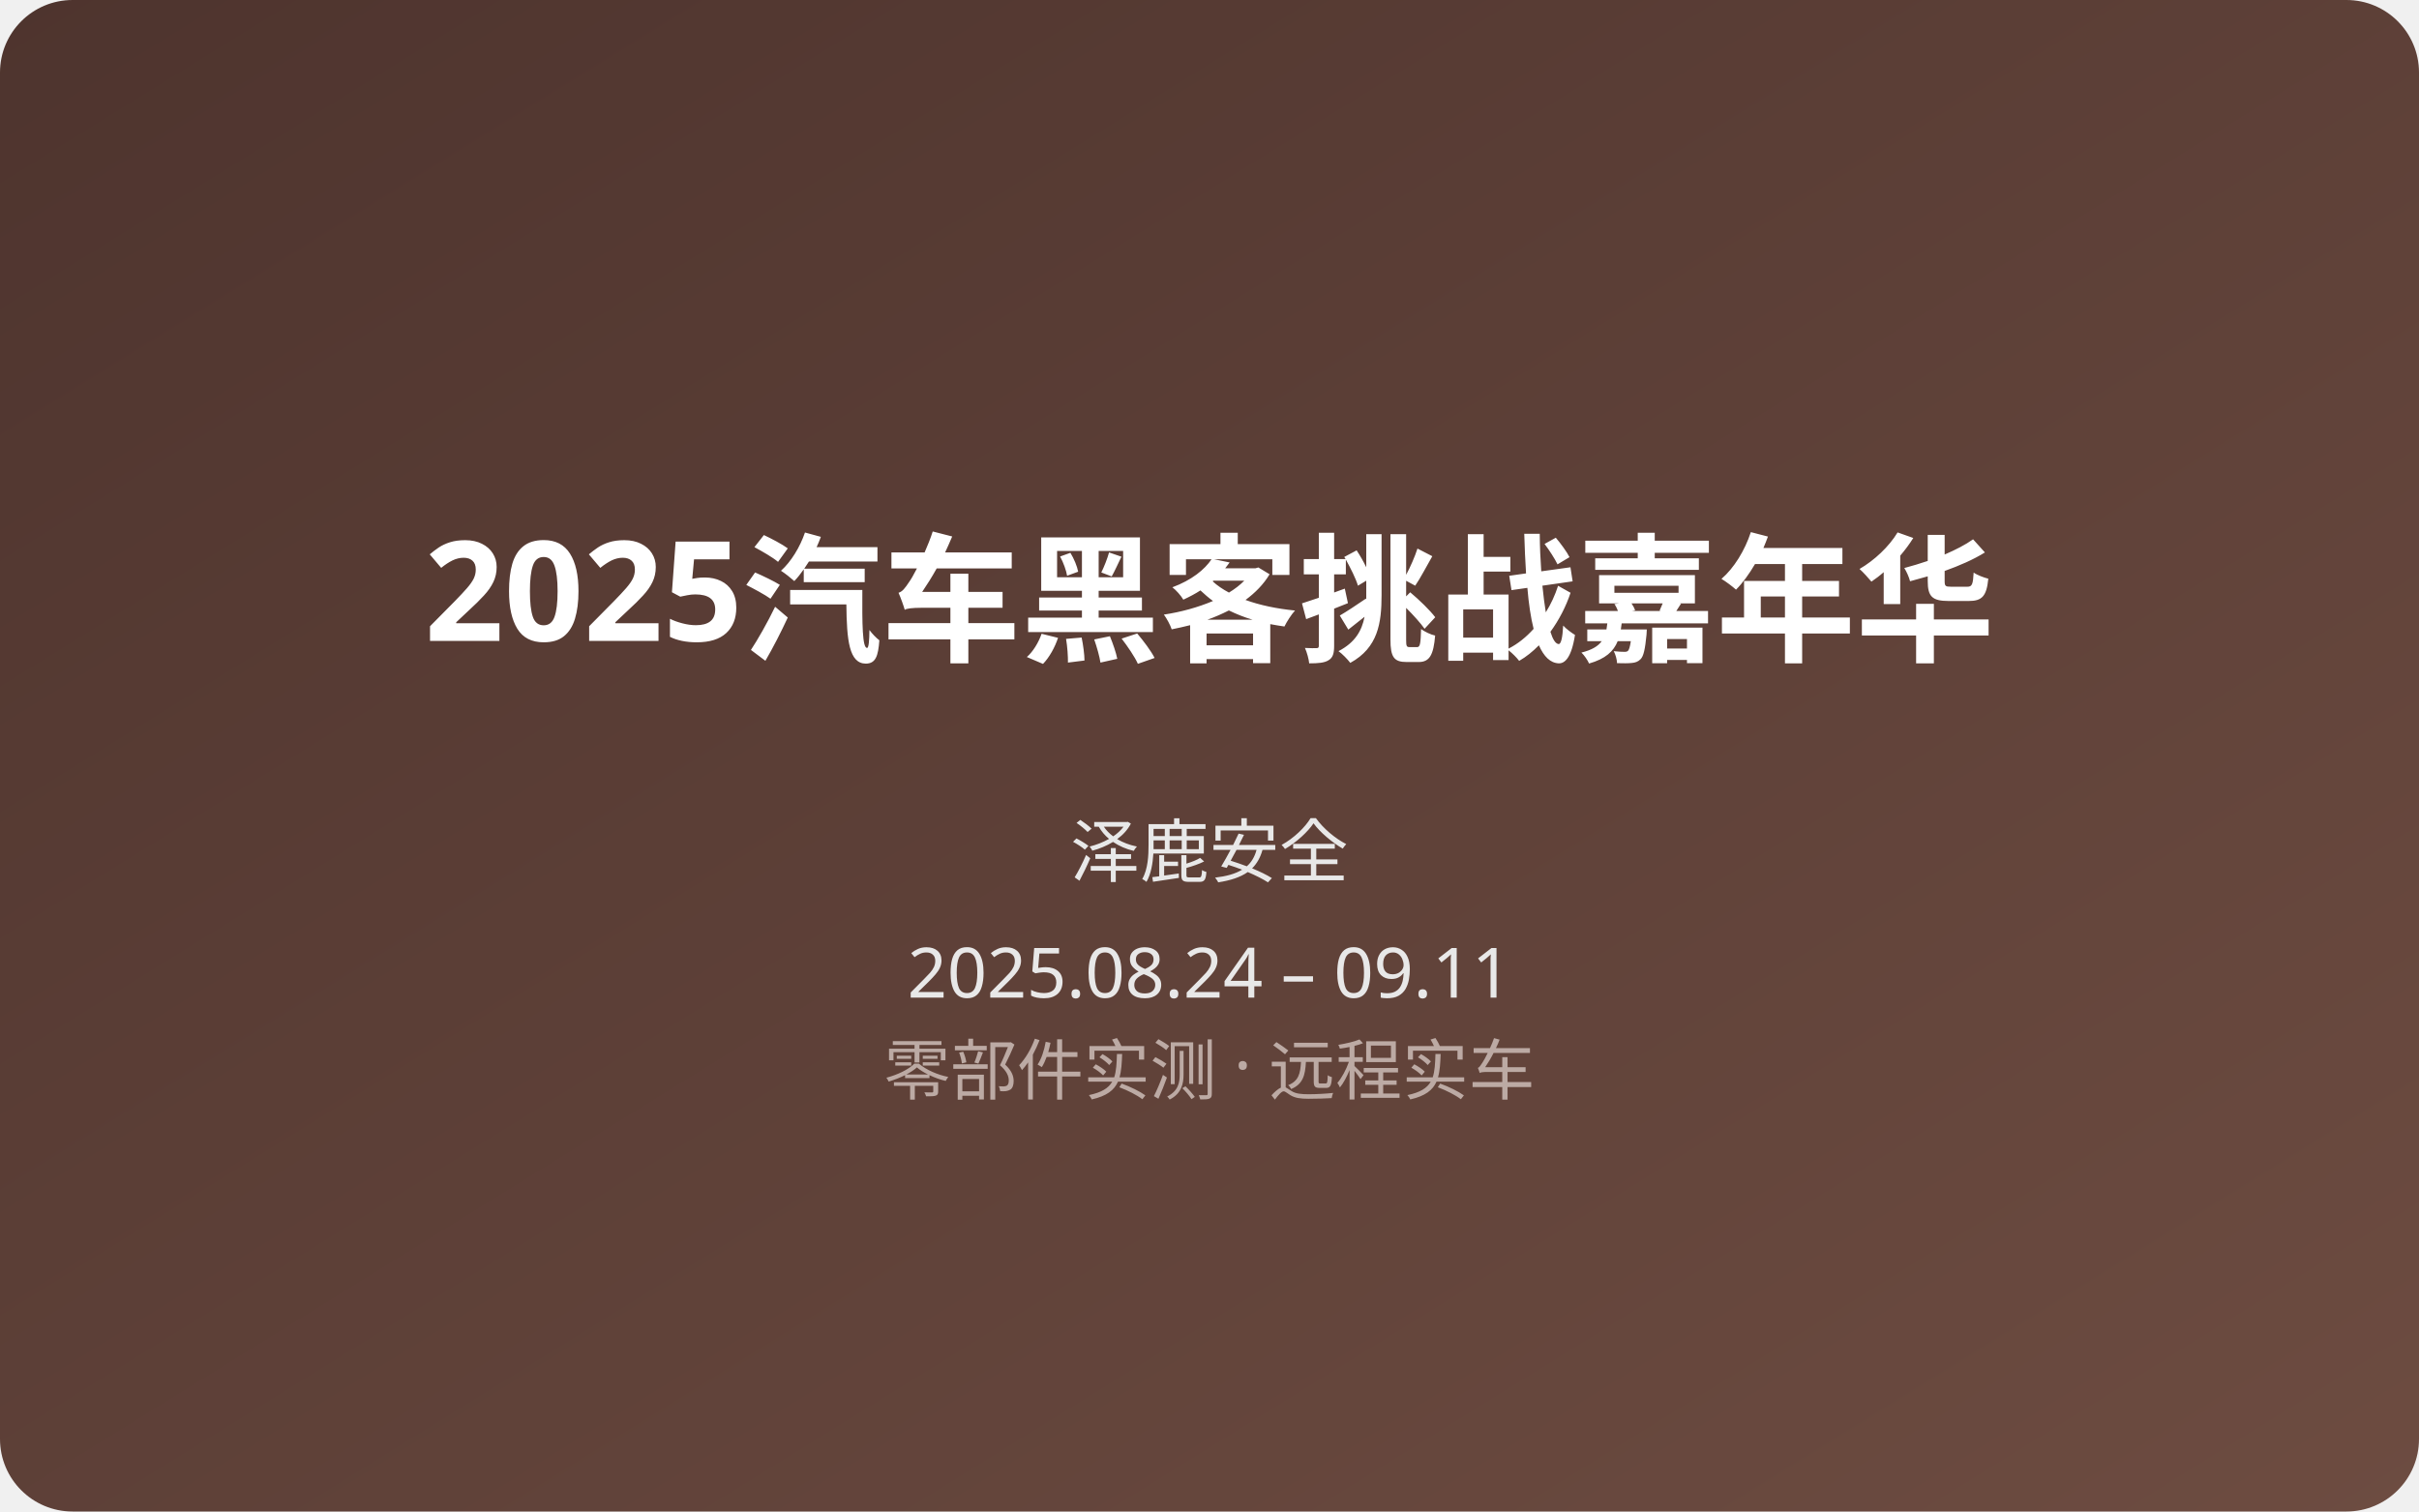
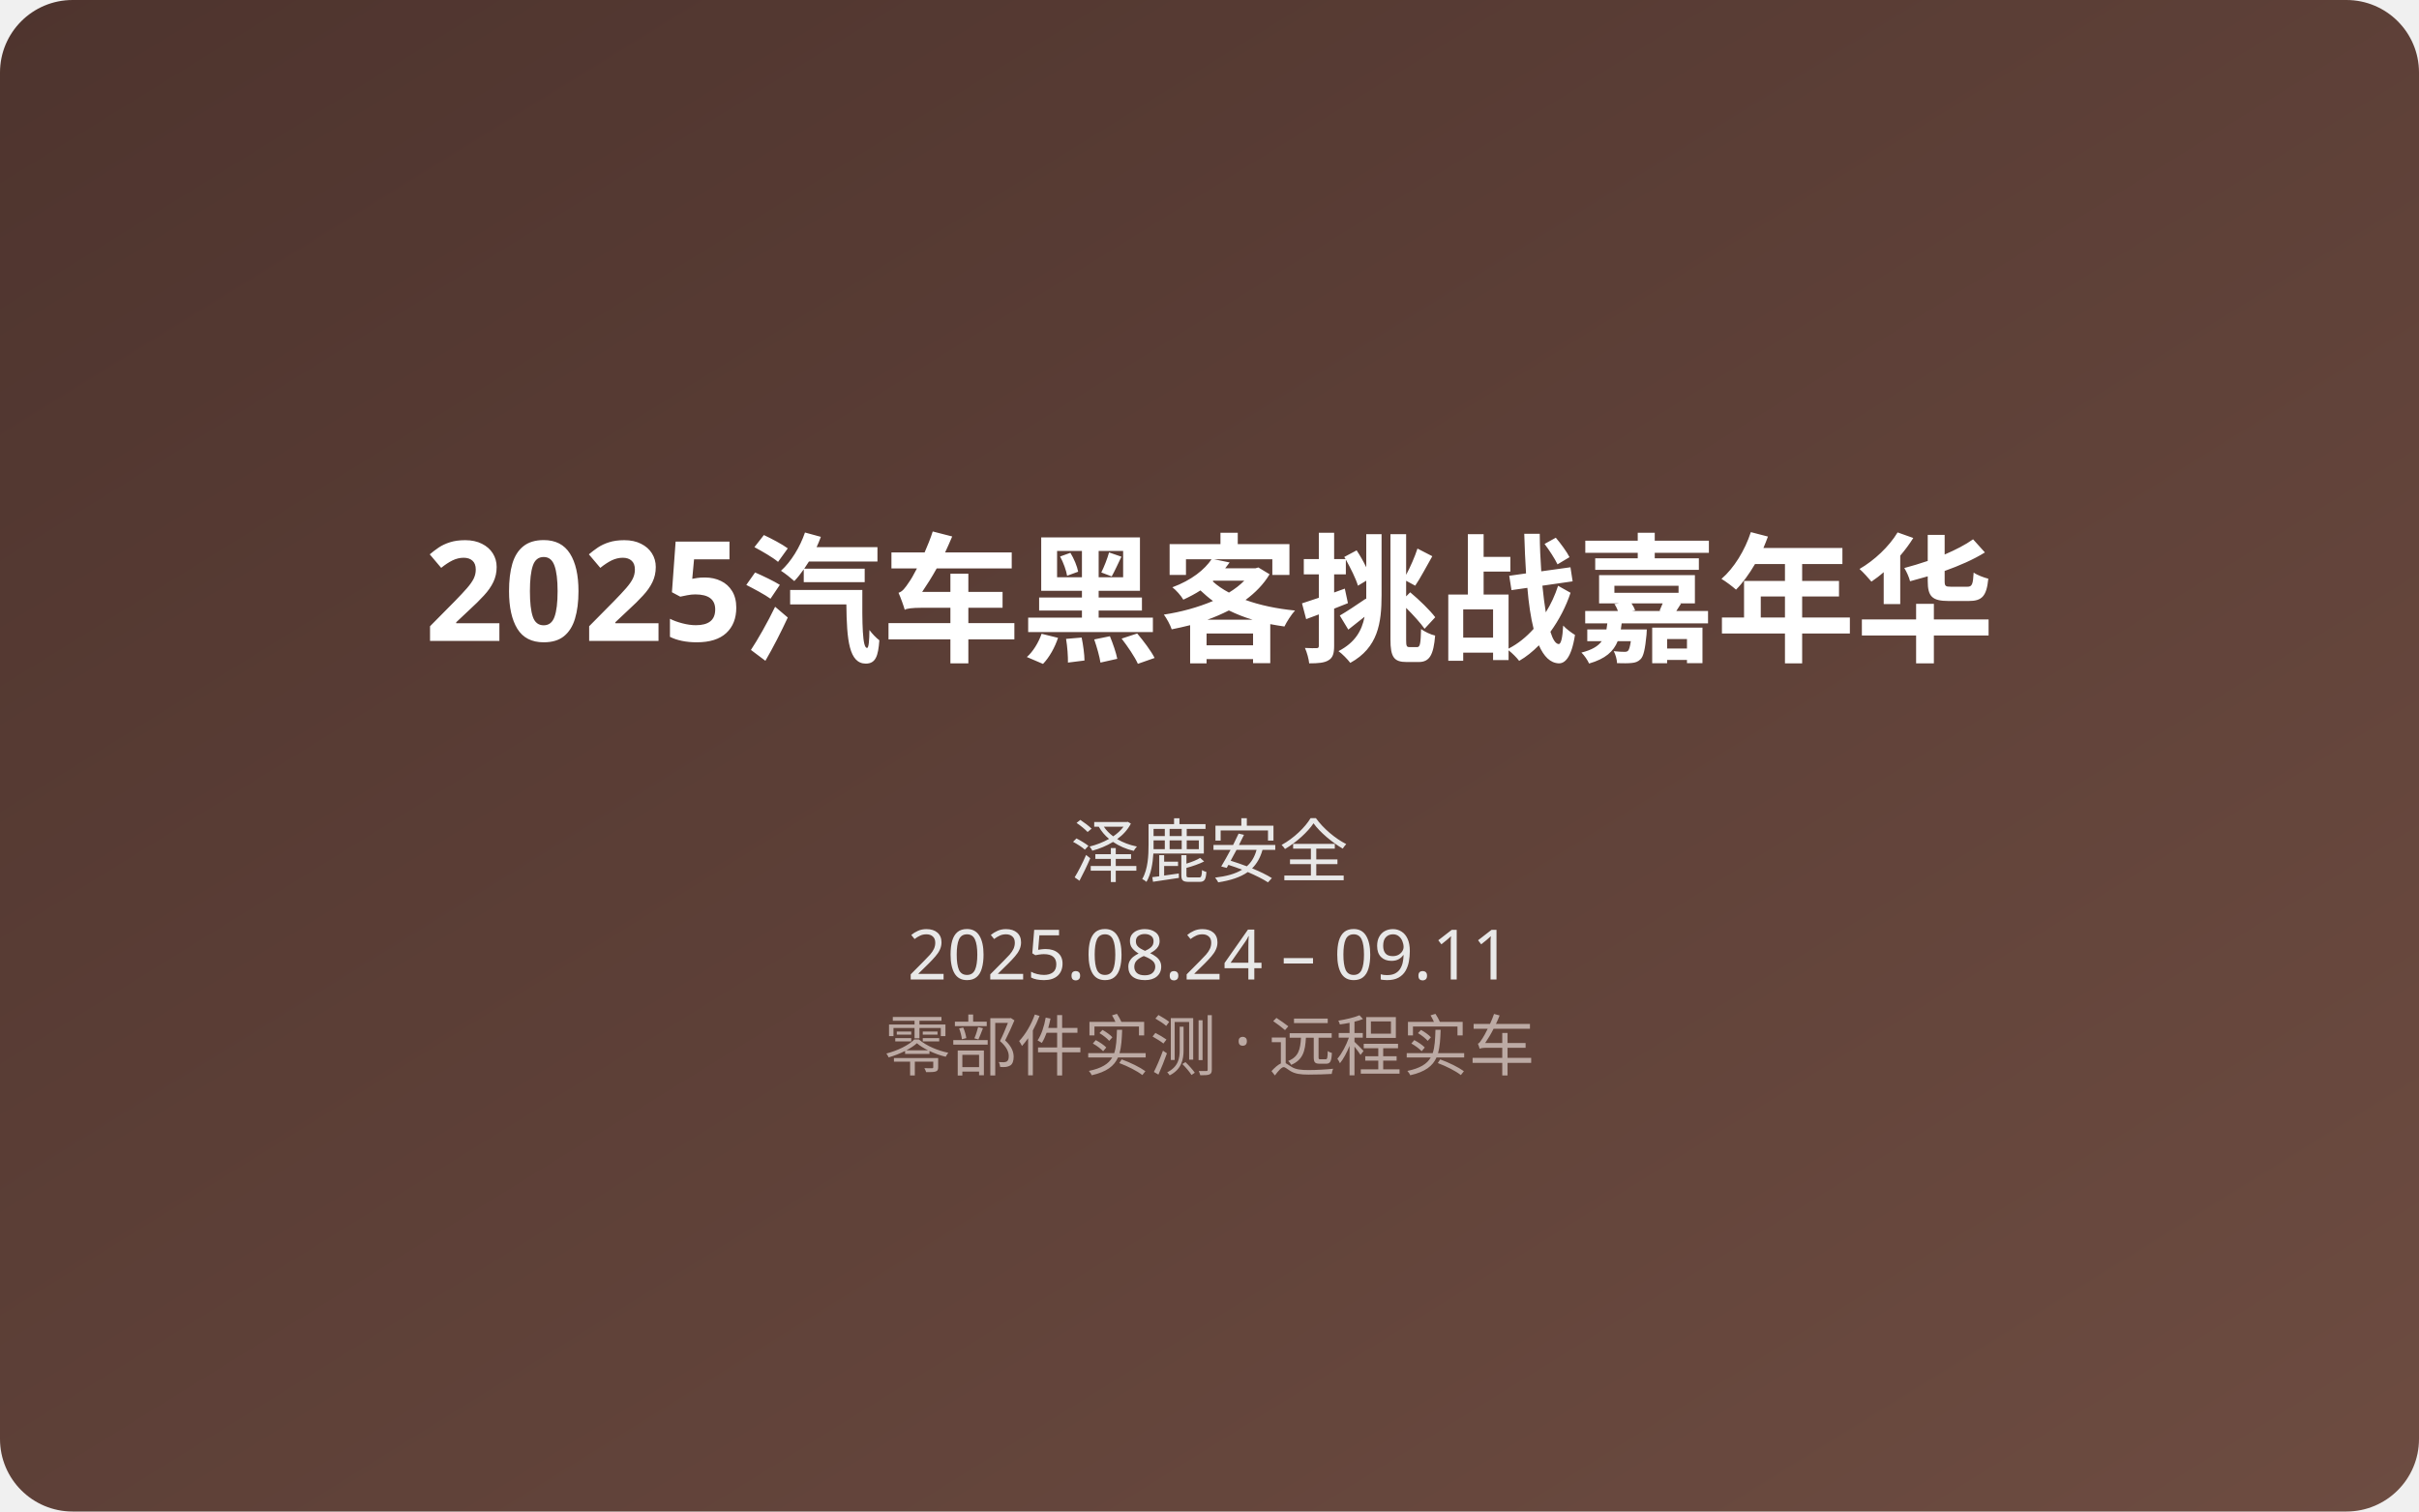
<svg xmlns="http://www.w3.org/2000/svg" width="400" height="250" viewBox="0 0 400 250">
  <defs>
    <linearGradient id="g" x1="0%" y1="0%" x2="100%" y2="100%">
      <stop offset="0%" style="stop-color:#4e342e" />
      <stop offset="100%" style="stop-color:#6d4c41" />
    </linearGradient>
  </defs>
  <rect width="400" height="250" fill="url(#g)" rx="12" />
  <text x="200" y="106" text-anchor="middle" fill="#ffffff" font-size="23" font-weight="bold" font-family="Microsoft YaHei,PingFang SC,sans-serif">2025汽车黑客挑战嘉年华</text>
  <text x="200" y="145" text-anchor="middle" fill="#e8e8e8" font-size="11.5" font-family="Microsoft YaHei,PingFang SC,sans-serif">泽鹿安全</text>
-   <text x="200" y="165" text-anchor="middle" fill="#e8e8e8" font-size="11.5" font-family="Microsoft YaHei,PingFang SC,sans-serif">2025.08.24 – 09.11</text>
-   <text x="200" y="181" text-anchor="middle" fill="#bcaaa4" font-size="11" font-family="Microsoft YaHei,PingFang SC,sans-serif">零部件实测 · 远程实车</text>
+   <text x="200" y="162" text-anchor="middle" fill="#e8e8e8" font-size="11.5" font-family="Microsoft YaHei,PingFang SC,sans-serif">2025.08.24 – 09.11</text>
+   <text x="200" y="177" text-anchor="middle" fill="#bcaaa4" font-size="11" font-family="Microsoft YaHei,PingFang SC,sans-serif">零部件实测 · 远程实车</text>
</svg>
